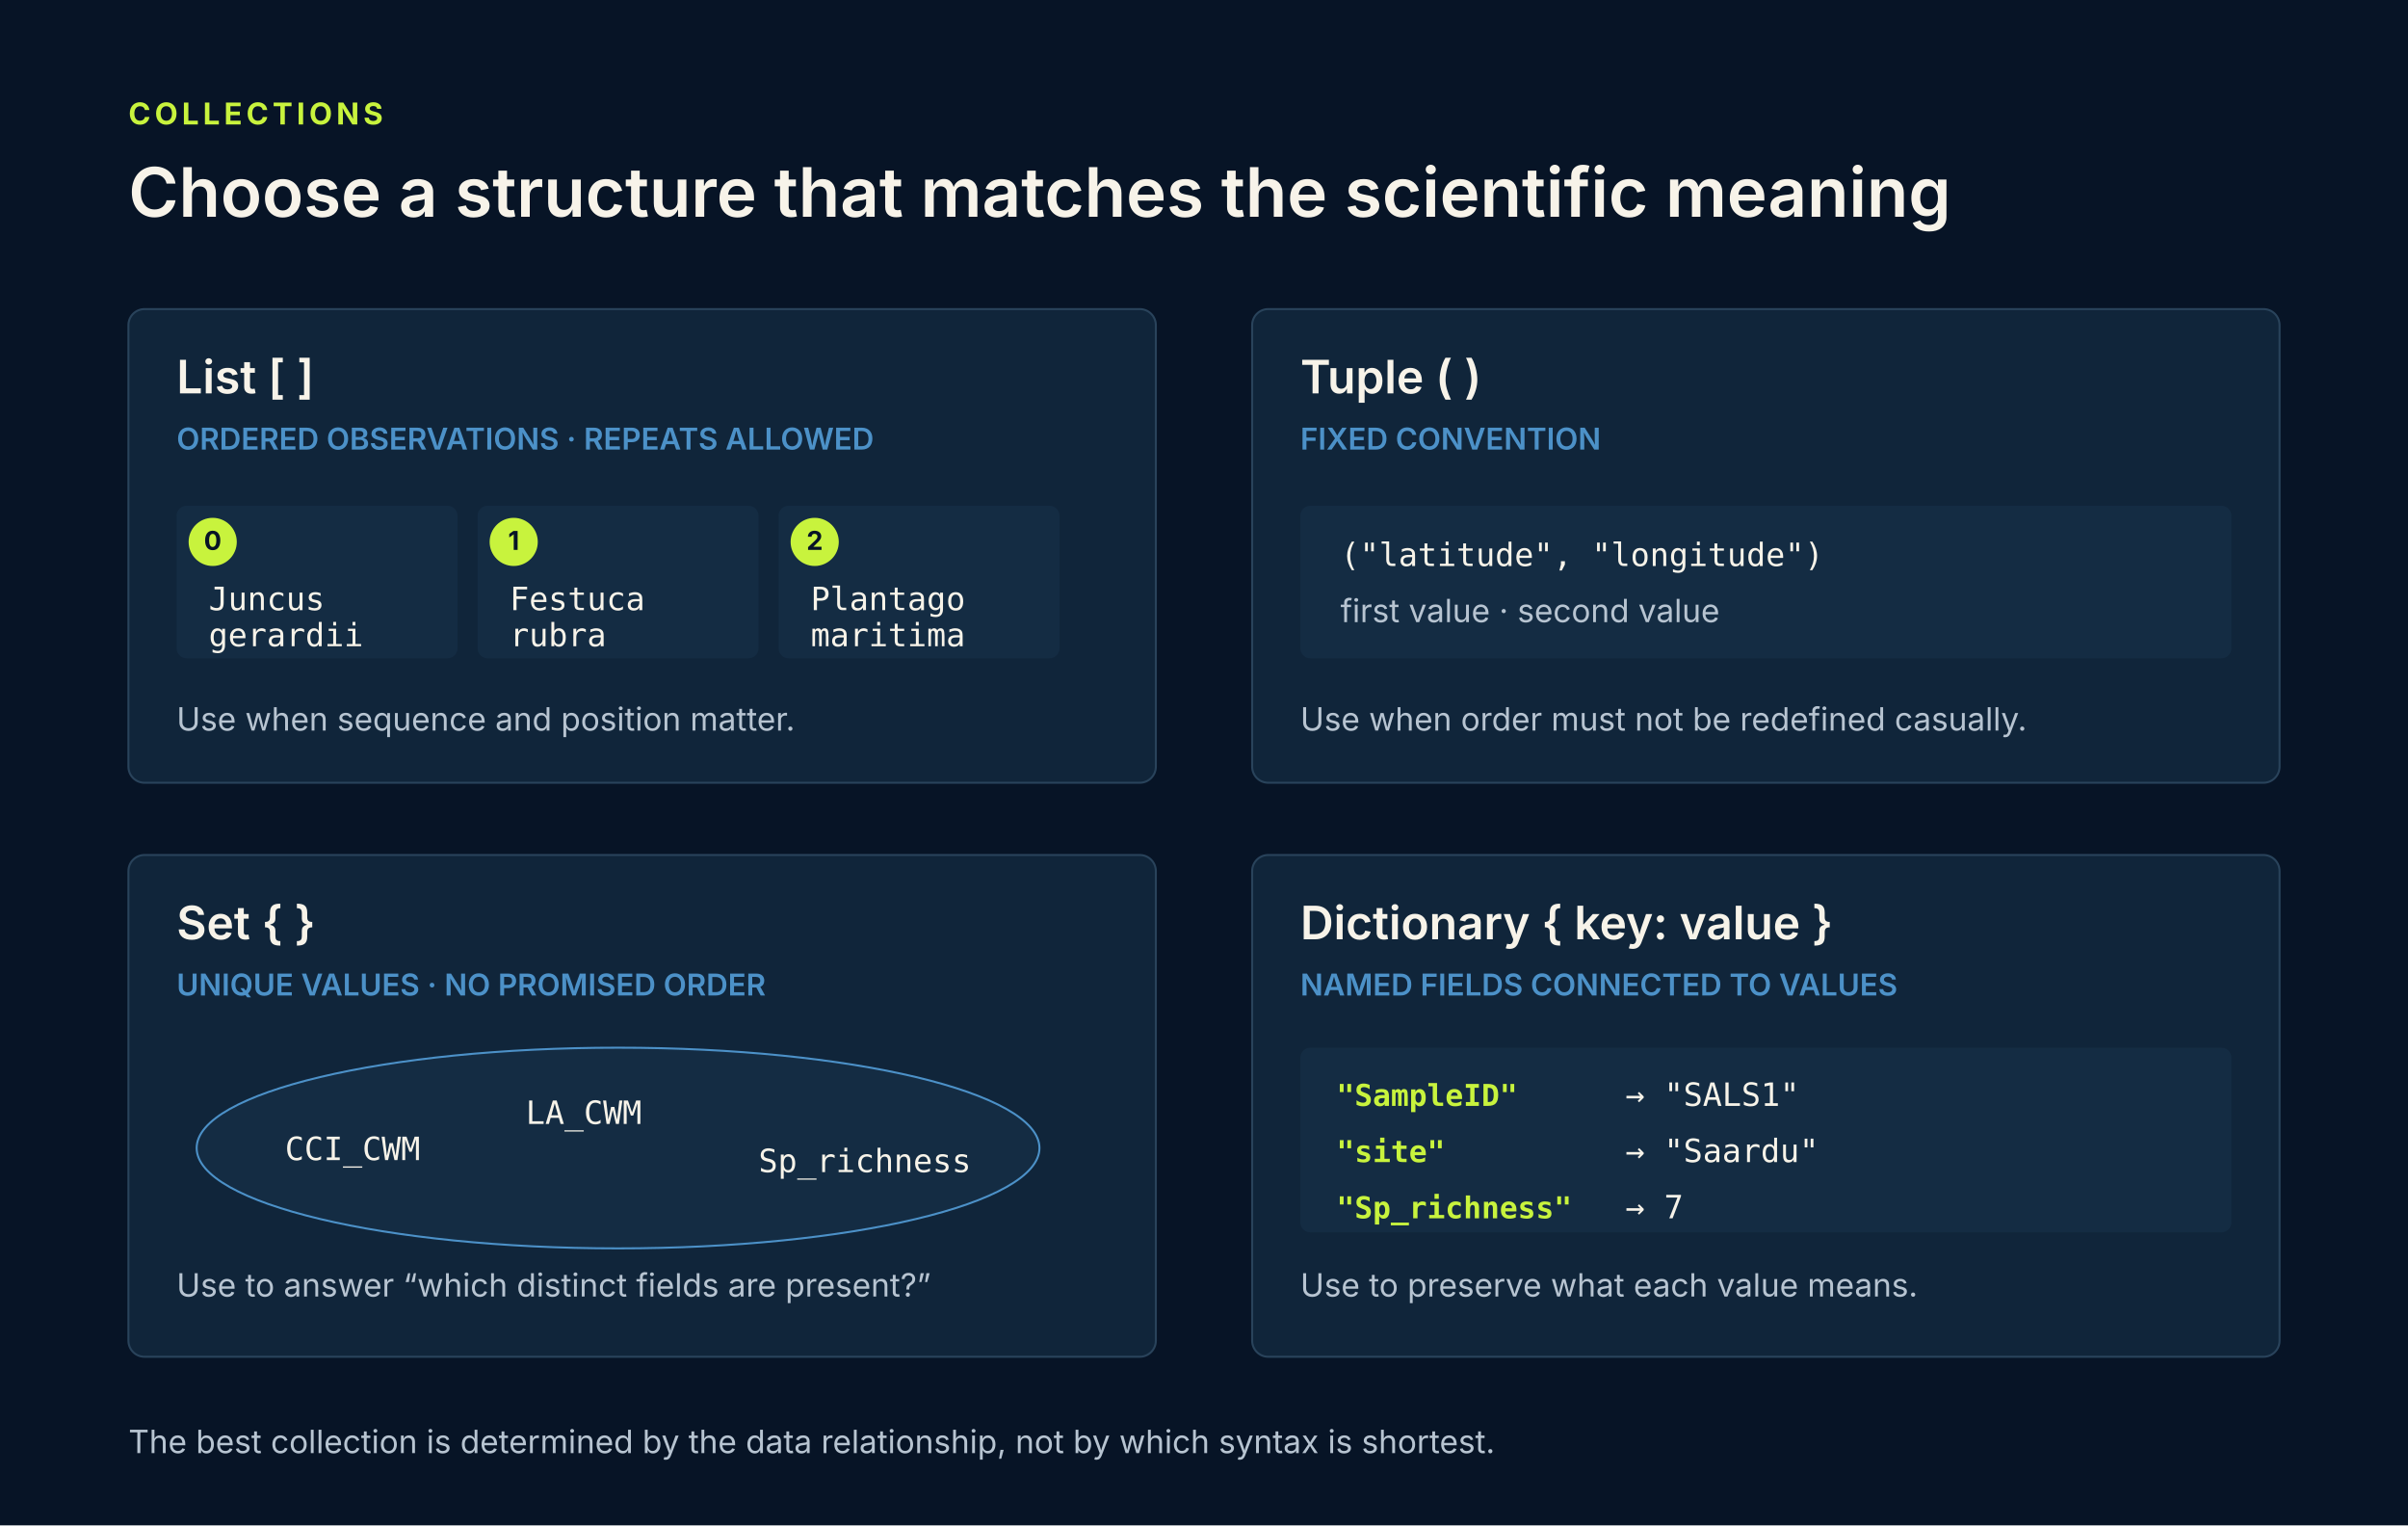
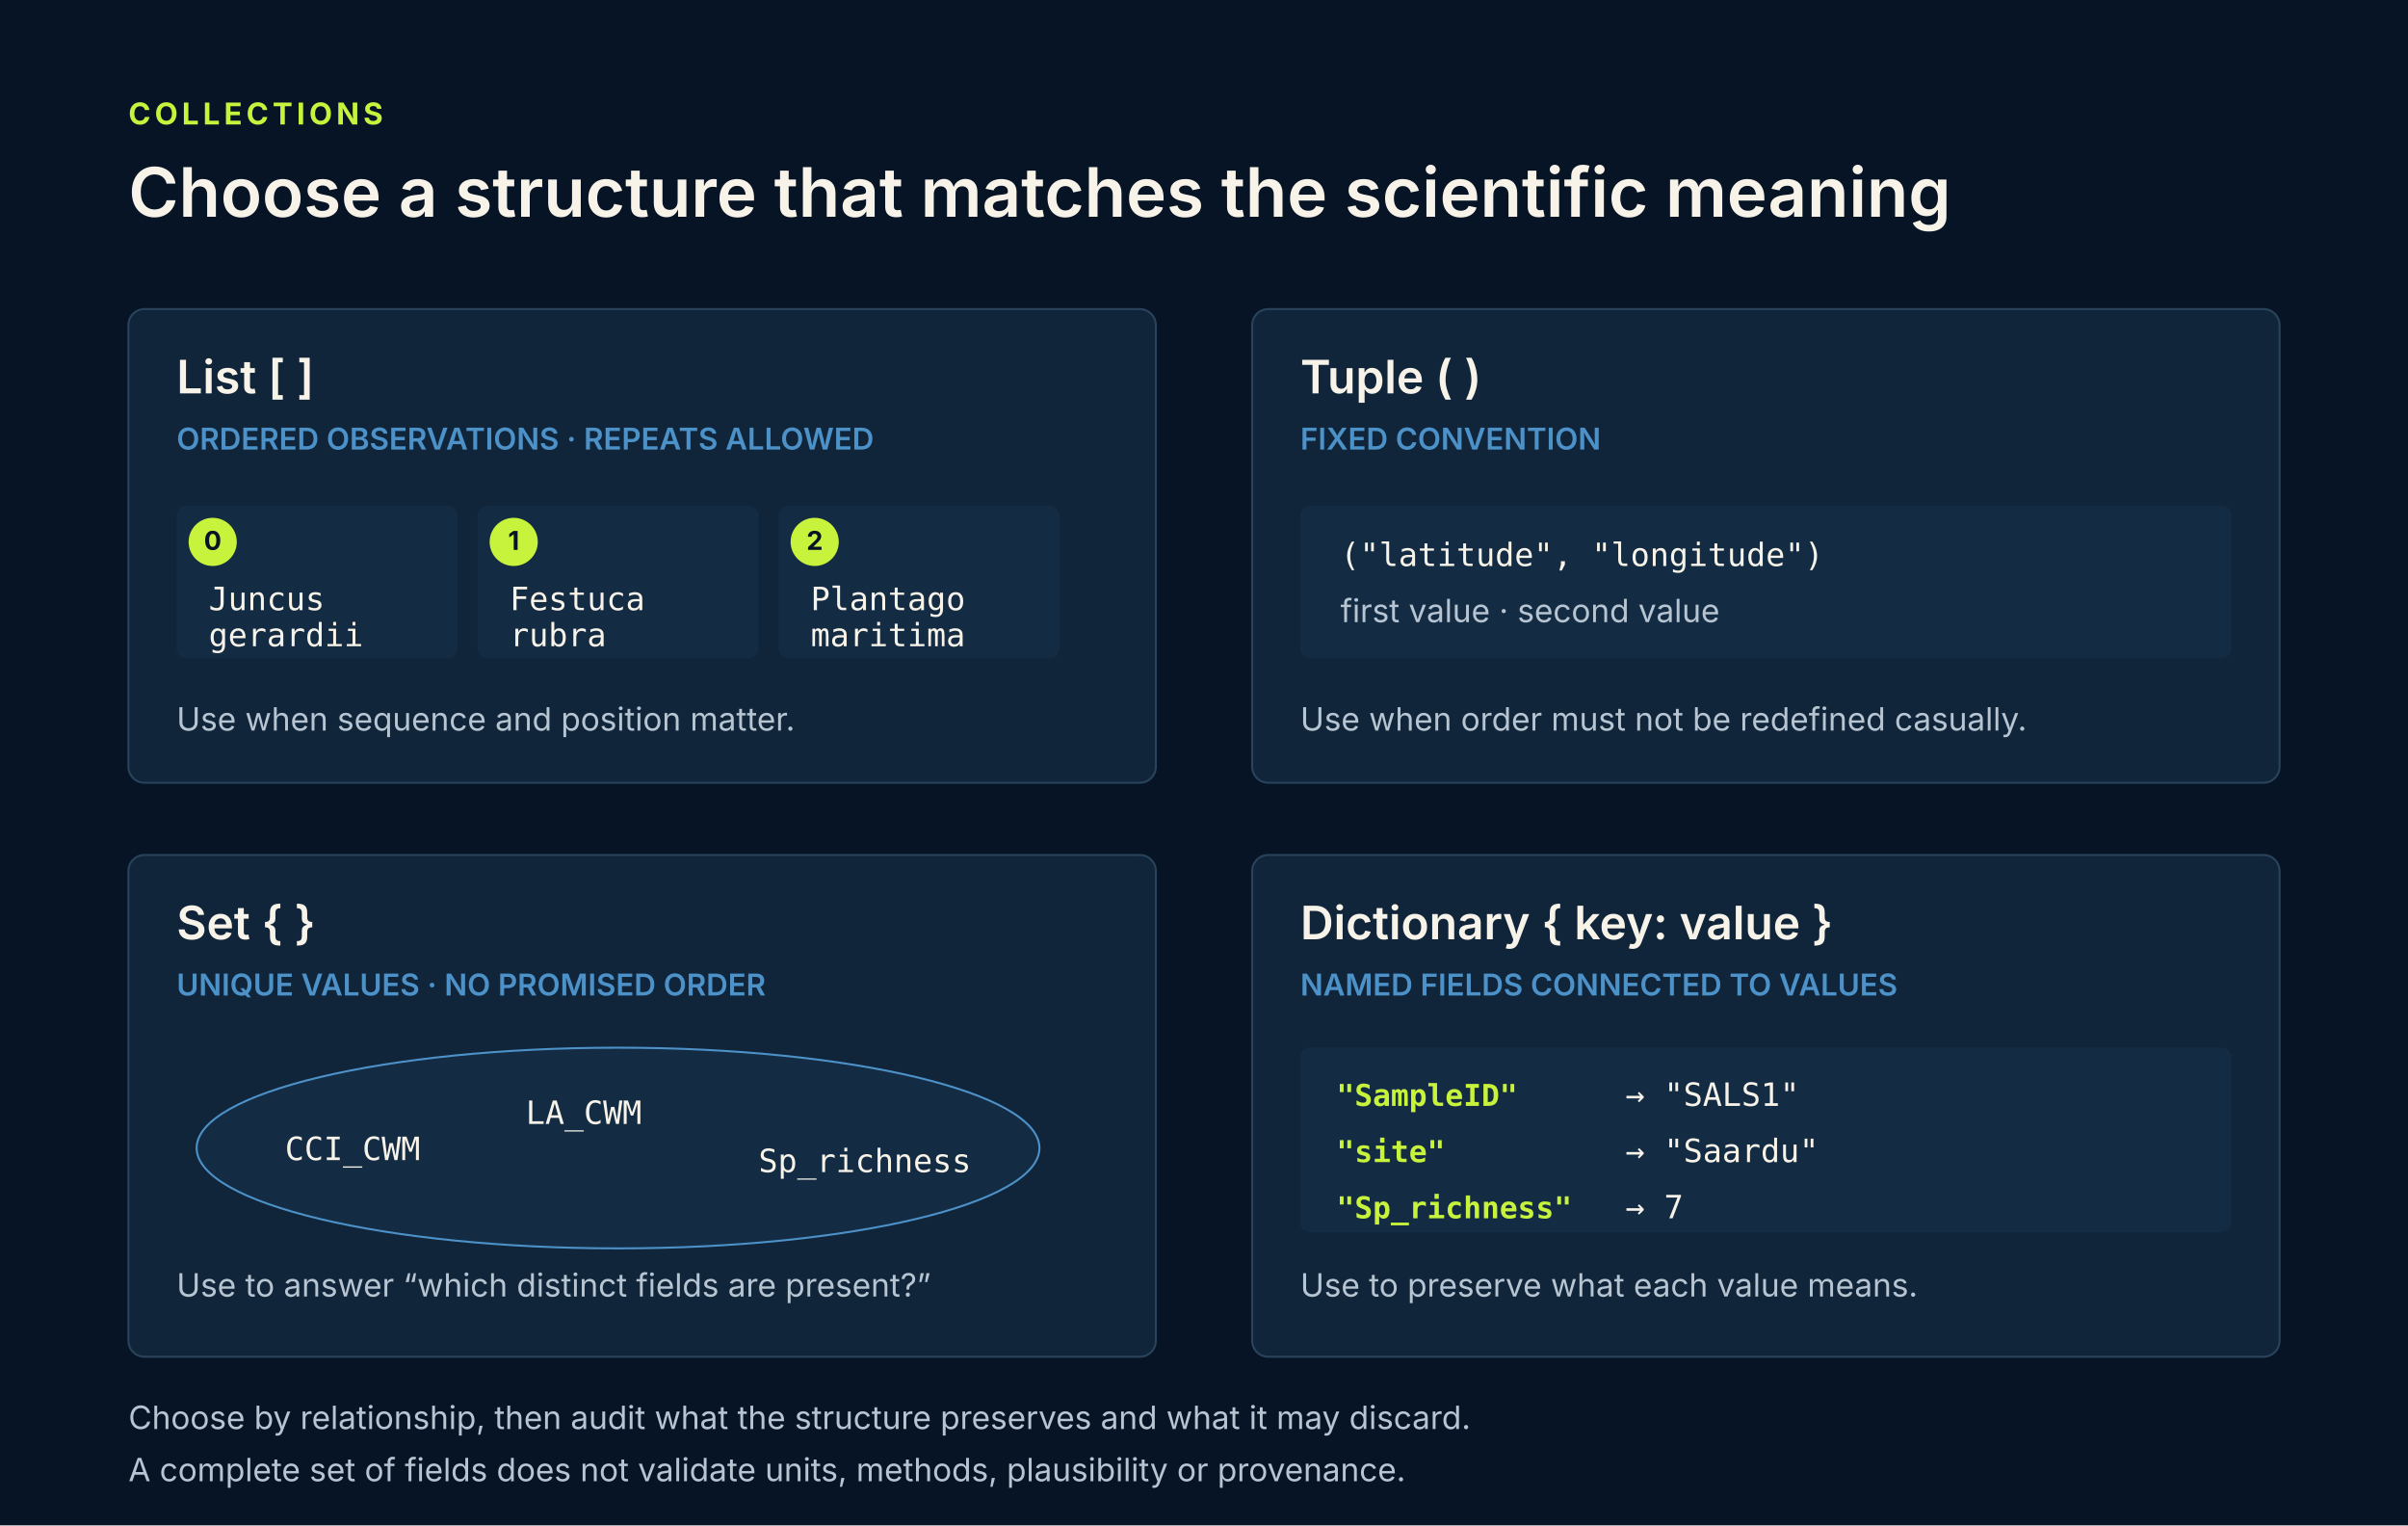
<svg xmlns="http://www.w3.org/2000/svg" viewBox="0 0 1200 760" role="img" aria-labelledby="title desc">
  <style>
    .heading { fill: #f7f3e9; font: 600 34px Inter, Arial, sans-serif; }
    .eyebrow { fill: #c8f33d; font: 700 15px Inter, Arial, sans-serif; letter-spacing: 2px; }
    .title { fill: #f7f3e9; font: 600 23px Inter, Arial, sans-serif; }
    .purpose { fill: #4c91c8; font: 600 15px Inter, Arial, sans-serif; }
    .copy { fill: #b7c4d1; font: 400 16px Inter, Arial, sans-serif; }
    .code { fill: #f7f3e9; font: 500 16px ui-monospace, SFMono-Regular, Menlo, monospace; }
    .index { fill: #071426; font: 700 13px Inter, Arial, sans-serif; }
    .key { fill: #c8f33d; font: 600 15px ui-monospace, SFMono-Regular, Menlo, monospace; }
  </style>
  <rect width="1200" height="760" fill="#071426" />
  <text x="64" y="62" class="eyebrow">COLLECTIONS</text>
  <text x="64" y="108" class="heading">Choose a structure that matches the scientific meaning</text>
  <g transform="translate(64 154)">
    <rect width="512" height="236" rx="8" fill="#10253a" stroke="#29435b" />
    <text x="24" y="42" class="title">List [ ]</text>
    <text x="24" y="70" class="purpose">ORDERED OBSERVATIONS · REPEATS ALLOWED</text>
    <g transform="translate(24 98)">
      <rect width="140" height="76" rx="5" fill="#142c43" />
      <circle cx="18" cy="18" r="12" fill="#c8f33d" />
      <text x="18" y="22" text-anchor="middle" class="index">0</text>
      <text x="16" y="52" class="code">Juncus</text>
      <text x="16" y="70" class="code">gerardii</text>
      <rect x="150" width="140" height="76" rx="5" fill="#142c43" />
      <circle cx="168" cy="18" r="12" fill="#c8f33d" />
      <text x="168" y="22" text-anchor="middle" class="index">1</text>
      <text x="166" y="52" class="code">Festuca</text>
      <text x="166" y="70" class="code">rubra</text>
      <rect x="300" width="140" height="76" rx="5" fill="#142c43" />
      <circle cx="318" cy="18" r="12" fill="#c8f33d" />
      <text x="318" y="22" text-anchor="middle" class="index">2</text>
      <text x="316" y="52" class="code">Plantago</text>
      <text x="316" y="70" class="code">maritima</text>
    </g>
    <text x="24" y="210" class="copy">Use when sequence and position matter.</text>
  </g>
  <g transform="translate(624 154)">
    <rect width="512" height="236" rx="8" fill="#10253a" stroke="#29435b" />
    <text x="24" y="42" class="title">Tuple ( )</text>
    <text x="24" y="70" class="purpose">FIXED CONVENTION</text>
    <rect x="24" y="98" width="464" height="76" rx="5" fill="#142c43" />
    <text x="44" y="128" class="code">("latitude", "longitude")</text>
    <text x="44" y="156" class="copy">first value · second value</text>
    <text x="24" y="210" class="copy">Use when order must not be redefined casually.</text>
  </g>
  <g transform="translate(64 426)">
    <rect width="512" height="250" rx="8" fill="#10253a" stroke="#29435b" />
    <text x="24" y="42" class="title">Set { }</text>
    <text x="24" y="70" class="purpose">UNIQUE VALUES · NO PROMISED ORDER</text>
    <g transform="translate(24 98)">
      <ellipse cx="220" cy="48" rx="210" ry="50" fill="#142c43" stroke="#4c91c8" />
      <text x="54" y="54" class="code">CCI_CWM</text>
      <text x="174" y="36" class="code">LA_CWM</text>
      <text x="290" y="60" class="code">Sp_richness</text>
    </g>
    <text x="24" y="220" class="copy">Use to answer “which distinct fields are present?”</text>
  </g>
  <g transform="translate(624 426)">
    <rect width="512" height="250" rx="8" fill="#10253a" stroke="#29435b" />
    <text x="24" y="42" class="title">Dictionary { key: value }</text>
    <text x="24" y="70" class="purpose">NAMED FIELDS CONNECTED TO VALUES</text>
    <g transform="translate(24 96)">
      <rect width="464" height="92" rx="5" fill="#142c43" />
      <text x="18" y="29" class="key">"SampleID"</text>
      <text x="162" y="29" class="code">→ "SALS1"</text>
      <text x="18" y="57" class="key">"site"</text>
      <text x="162" y="57" class="code">→ "Saardu"</text>
      <text x="18" y="85" class="key">"Sp_richness"</text>
      <text x="162" y="85" class="code">→ 7</text>
    </g>
    <text x="24" y="220" class="copy">Use to preserve what each value means.</text>
  </g>
-   <text x="64" y="724" class="copy">The best collection is determined by the data relationship, not by which syntax is shortest.</text>
+   <text x="64" y="712" class="copy">Choose by relationship, then audit what the structure preserves and what it may discard.</text>
+   <text x="64" y="738" class="copy">A complete set of fields does not validate units, methods, plausibility or provenance.</text>
</svg>
